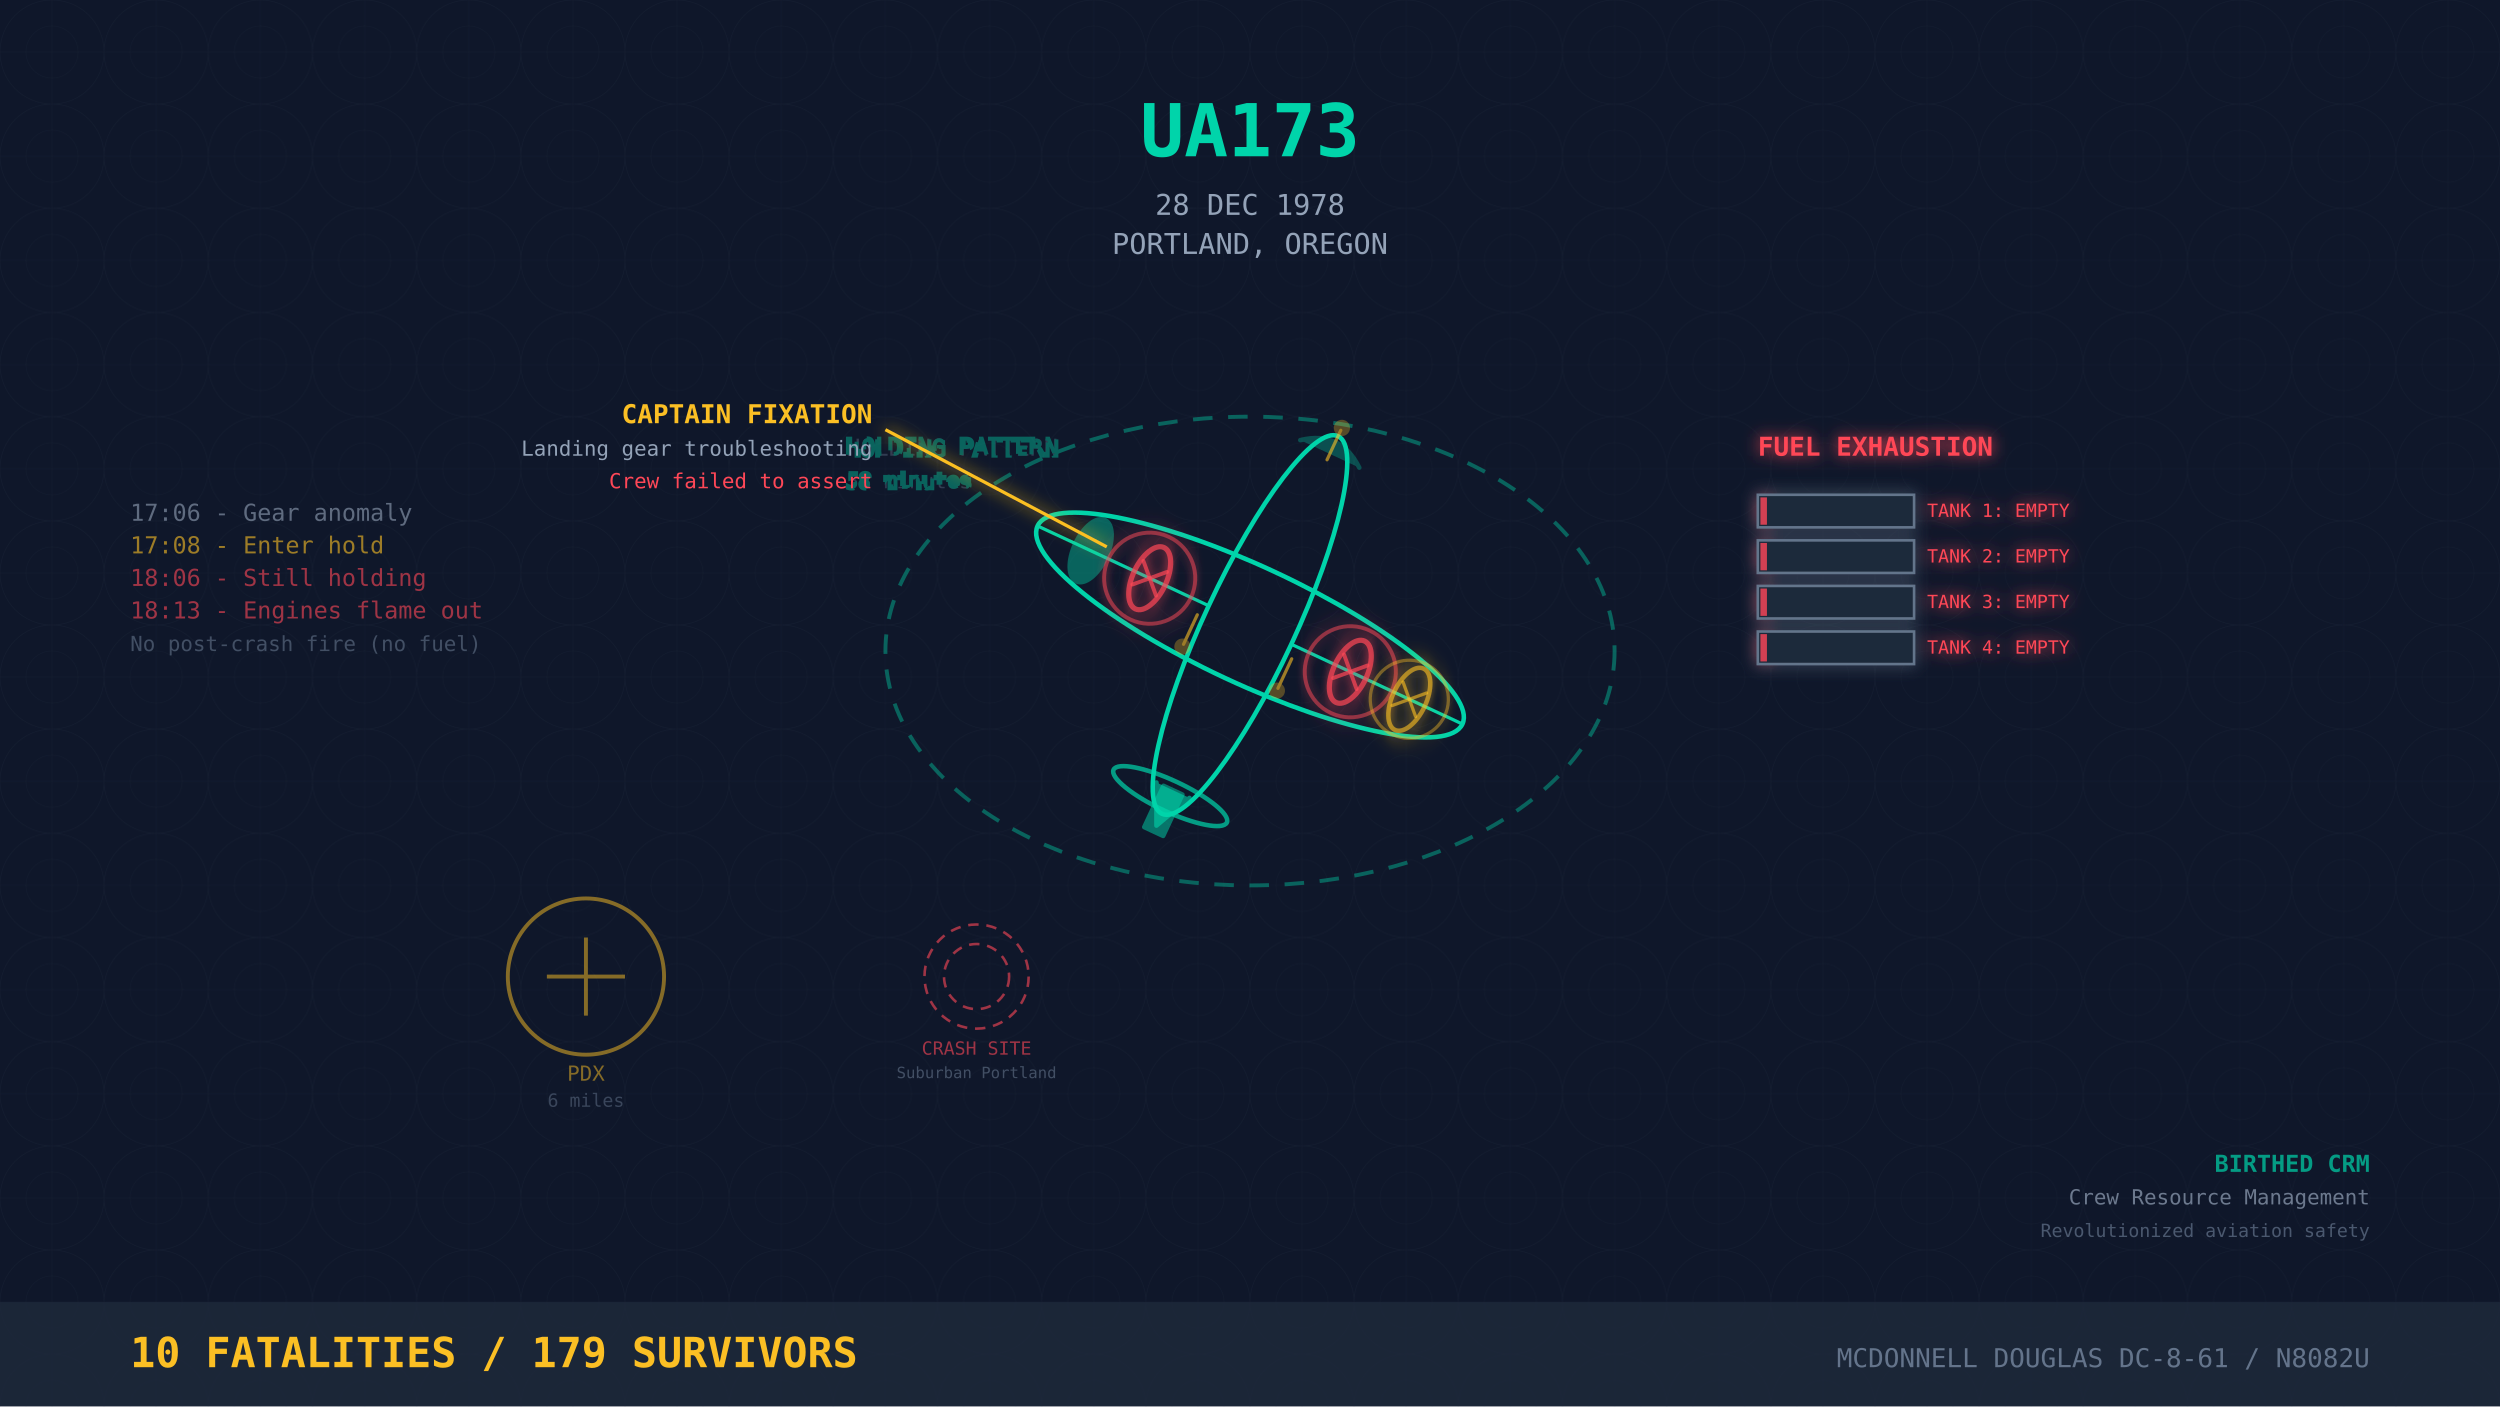
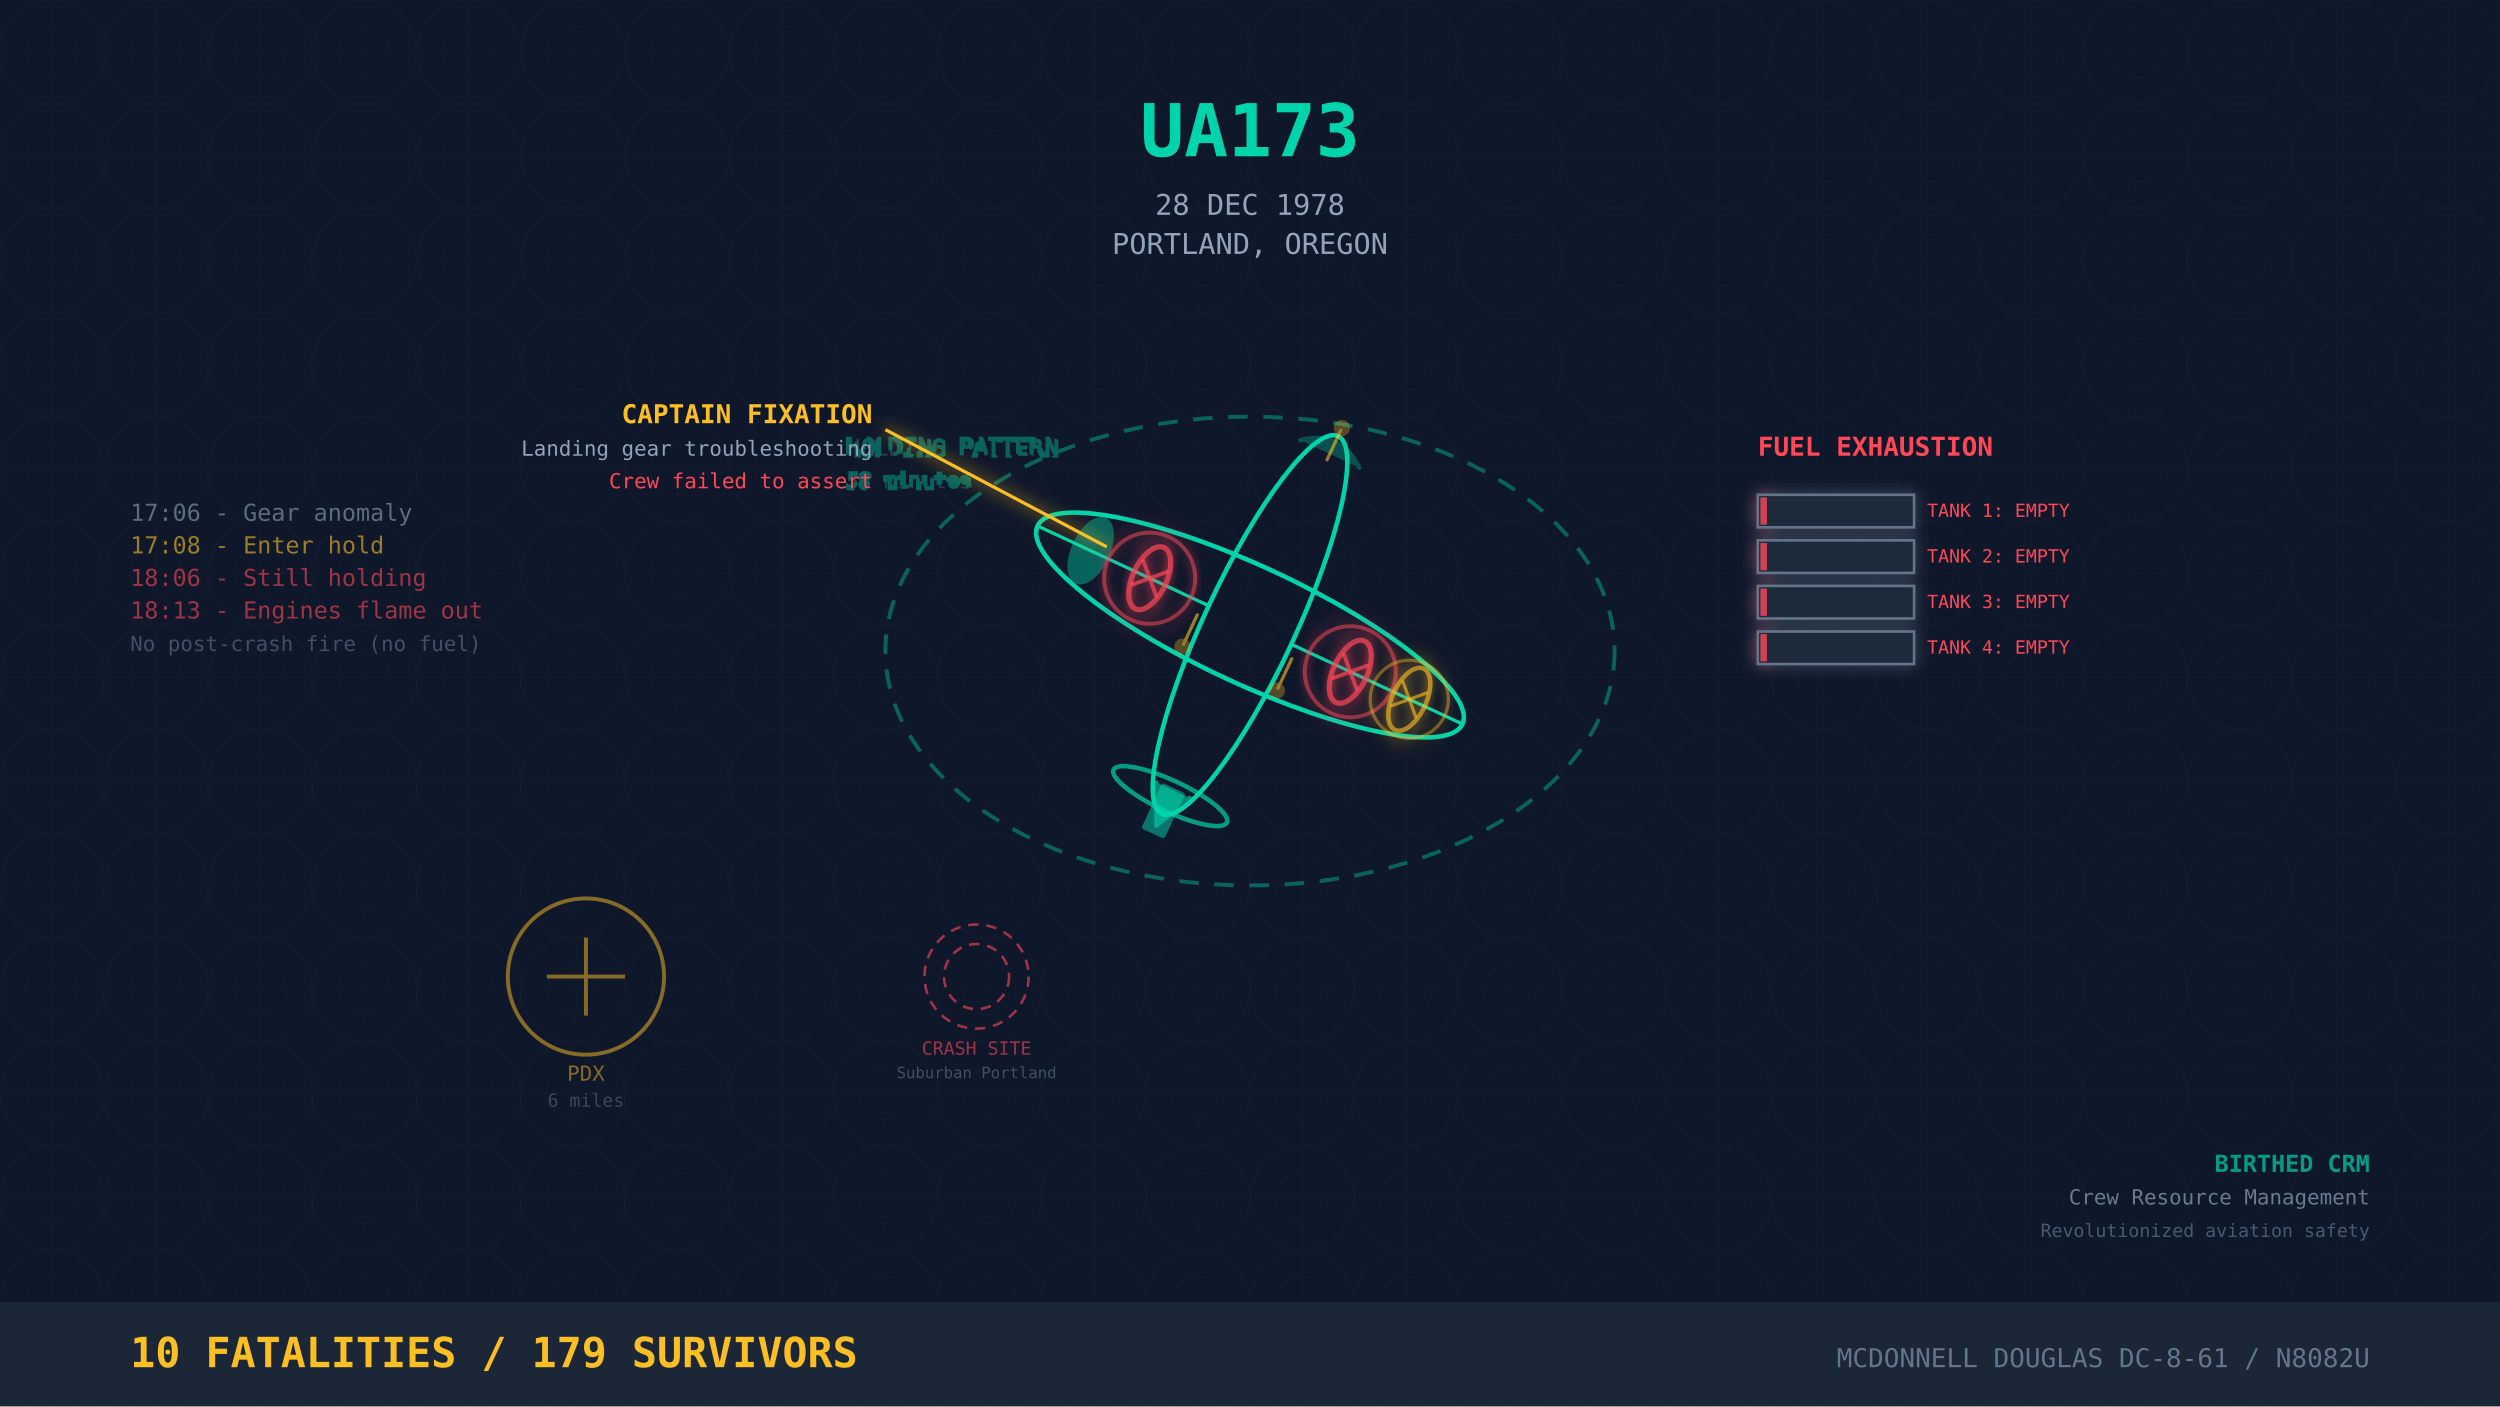
<svg xmlns="http://www.w3.org/2000/svg" width="1920" height="1080" viewBox="0 0 1920 1080">
  <rect width="1920" height="1080" fill="#0f172a" />
  <defs>
    <pattern id="radar-grid" width="80" height="80" patternUnits="userSpaceOnUse">
      <circle cx="40" cy="40" r="40" fill="none" stroke="#1e293b" stroke-width="0.5" opacity="0.4" />
      <circle cx="40" cy="40" r="20" fill="none" stroke="#1e293b" stroke-width="0.5" opacity="0.3" />
      <line x1="40" y1="0" x2="40" y2="80" stroke="#1e293b" stroke-width="0.5" opacity="0.3" />
      <line x1="0" y1="40" x2="80" y2="40" stroke="#1e293b" stroke-width="0.5" opacity="0.3" />
    </pattern>
    <filter id="warning-glow">
      <feGaussianBlur stdDeviation="6" result="coloredBlur" />
      <feMerge>
        <feMergeNode in="coloredBlur" />
        <feMergeNode in="SourceGraphic" />
      </feMerge>
    </filter>
  </defs>
  <rect width="1920" height="1080" fill="url(#radar-grid)" />
  <g opacity="0.4" stroke="#00d4aa" stroke-width="3" fill="none" stroke-dasharray="15,12">
    <ellipse cx="960" cy="500" rx="280" ry="180" />
    <text x="650" y="350" font-family="monospace" font-size="18" fill="#64748b">HOLDING PATTERN</text>
    <text x="650" y="375" font-family="monospace" font-size="16" fill="#64748b">58 minutes</text>
  </g>
  <g opacity="0.5">
    <circle cx="450" cy="750" r="60" stroke="#fbbf24" stroke-width="3" fill="none" />
    <line x1="420" y1="750" x2="480" y2="750" stroke="#fbbf24" stroke-width="3" />
    <line x1="450" y1="720" x2="450" y2="780" stroke="#fbbf24" stroke-width="3" />
    <text x="450" y="830" font-family="monospace" font-size="16" fill="#fbbf24" text-anchor="middle">PDX</text>
    <text x="450" y="850" font-family="monospace" font-size="14" fill="#64748b" text-anchor="middle">6 miles</text>
  </g>
  <g opacity="0.6">
    <circle cx="750" cy="750" r="40" stroke="#ff4757" stroke-width="2" fill="none" stroke-dasharray="8,6" />
    <circle cx="750" cy="750" r="25" stroke="#ff4757" stroke-width="2" fill="none" stroke-dasharray="8,6" />
    <text x="750" y="810" font-family="monospace" font-size="14" fill="#ff4757" text-anchor="middle">CRASH SITE</text>
    <text x="750" y="828" font-family="monospace" font-size="12" fill="#64748b" text-anchor="middle">Suburban Portland</text>
  </g>
  <g transform="translate(960, 480) rotate(25)">
    <g stroke="#00d4aa" stroke-width="3.5" fill="none" stroke-linecap="round" stroke-linejoin="round">
      <ellipse cx="0" cy="0" rx="35" ry="160" />
      <path d="M -25,-145 Q 0,-165 25,-145" fill="#00d4aa" opacity="0.3" />
      <ellipse cx="0" cy="0" rx="180" ry="45" />
      <line x1="-180" y1="0" x2="-35" y2="0" stroke-width="2.5" />
      <line x1="180" y1="0" x2="35" y2="0" stroke-width="2.5" />
      <g>
        <ellipse cx="-135" cy="0" rx="13" ry="26" fill="#00d4aa" opacity="0.4" />
        <g filter="url(#warning-glow)">
          <ellipse cx="-85" cy="0" rx="13" ry="26" stroke="#ff4757" stroke-width="4" fill="none" opacity="0.7" />
          <circle cx="-85" cy="0" r="35" stroke="#ff4757" stroke-width="3" fill="none" opacity="0.5" />
          <line x1="-95" y1="-10" x2="-75" y2="10" stroke="#ff4757" stroke-width="3" opacity="0.7" />
          <line x1="-75" y1="-10" x2="-95" y2="10" stroke="#ff4757" stroke-width="3" opacity="0.7" />
        </g>
        <g filter="url(#warning-glow)">
          <ellipse cx="85" cy="0" rx="13" ry="26" stroke="#ff4757" stroke-width="4" fill="none" opacity="0.7" />
          <circle cx="85" cy="0" r="35" stroke="#ff4757" stroke-width="3" fill="none" opacity="0.5" />
          <line x1="75" y1="-10" x2="95" y2="10" stroke="#ff4757" stroke-width="3" opacity="0.7" />
          <line x1="95" y1="-10" x2="75" y2="10" stroke="#ff4757" stroke-width="3" opacity="0.7" />
        </g>
        <g filter="url(#warning-glow)">
          <ellipse cx="135" cy="0" rx="13" ry="26" stroke="#fbbf24" stroke-width="3.5" fill="none" opacity="0.6" />
          <circle cx="135" cy="0" r="30" stroke="#fbbf24" stroke-width="2.5" fill="none" opacity="0.4" />
          <line x1="125" y1="-10" x2="145" y2="10" stroke="#fbbf24" stroke-width="2.5" opacity="0.6" />
          <line x1="145" y1="-10" x2="125" y2="10" stroke="#fbbf24" stroke-width="2.5" opacity="0.6" />
        </g>
      </g>
      <g stroke="#fbbf24" stroke-width="2.5" opacity="0.6">
        <line x1="0" y1="-140" x2="0" y2="-165" />
        <circle cx="0" cy="-167" r="5" fill="#fbbf24" opacity="0.5" />
        <line x1="-40" y1="10" x2="-40" y2="35" />
        <circle cx="-40" cy="37" r="5" fill="#fbbf24" opacity="0.5" />
        <line x1="40" y1="10" x2="40" y2="35" />
        <circle cx="40" cy="37" r="5" fill="#fbbf24" opacity="0.5" />
      </g>
      <path d="M -14,140 L 0,170 L 14,140" fill="#00d4aa" opacity="0.6" />
      <rect x="-8" y="140" width="16" height="35" fill="#00d4aa" opacity="0.5" />
      <ellipse cx="0" cy="145" rx="48" ry="12" opacity="0.7" />
    </g>
  </g>
-   <g font-family="monospace" filter="url(#warning-glow)">
+   <g font-family="monospace">
    <g transform="translate(1350, 350)">
-       <text x="0" y="0" font-size="20" fill="#ff4757" font-weight="bold">FUEL EXHAUSTION</text>
-       <g transform="translate(0, 30)">
+       <g transform="translate(0, 30)" filter="url(#warning-glow)">
        <rect x="0" y="0" width="120" height="25" stroke="#64748b" stroke-width="2" fill="#1e293b" />
        <rect x="2" y="2" width="5" height="21" fill="#ff4757" opacity="0.8" />
-         <text x="130" y="17" font-size="14" fill="#ff4757">TANK 1: EMPTY</text>
        <rect x="0" y="35" width="120" height="25" stroke="#64748b" stroke-width="2" fill="#1e293b" />
        <rect x="2" y="37" width="5" height="21" fill="#ff4757" opacity="0.8" />
-         <text x="130" y="52" font-size="14" fill="#ff4757">TANK 2: EMPTY</text>
        <rect x="0" y="70" width="120" height="25" stroke="#64748b" stroke-width="2" fill="#1e293b" />
        <rect x="2" y="72" width="5" height="21" fill="#ff4757" opacity="0.8" />
-         <text x="130" y="87" font-size="14" fill="#ff4757">TANK 3: EMPTY</text>
        <rect x="0" y="105" width="120" height="25" stroke="#64748b" stroke-width="2" fill="#1e293b" />
        <rect x="2" y="107" width="5" height="21" fill="#ff4757" opacity="0.8" />
-         <text x="130" y="122" font-size="14" fill="#ff4757">TANK 4: EMPTY</text>
      </g>
+       <text x="0" y="0" font-size="20" fill="#ff4757" font-weight="bold">FUEL EXHAUSTION</text>
+       <text x="130" y="47" font-size="14" fill="#ff4757">TANK 1: EMPTY</text>
+       <text x="130" y="82" font-size="14" fill="#ff4757">TANK 2: EMPTY</text>
+       <text x="130" y="117" font-size="14" fill="#ff4757">TANK 3: EMPTY</text>
+       <text x="130" y="152" font-size="14" fill="#ff4757">TANK 4: EMPTY</text>
    </g>
  </g>
  <g font-family="monospace" text-anchor="middle">
    <text x="960" y="120" font-size="56" fill="#00d4aa" font-weight="bold">UA173</text>
    <text x="960" y="165" font-size="22" fill="#94a3b8">28 DEC 1978</text>
    <text x="960" y="195" font-size="22" fill="#94a3b8">PORTLAND, OREGON</text>
  </g>
  <g font-family="monospace" fill="#fbbf24">
    <line x1="850" y1="420" x2="680" y2="330" stroke="#fbbf24" stroke-width="2.5" filter="url(#warning-glow)" />
    <text x="670" y="325" font-size="20" font-weight="bold" text-anchor="end">CAPTAIN FIXATION</text>
    <text x="670" y="350" font-size="16" fill="#94a3b8" text-anchor="end">Landing gear troubleshooting</text>
    <text x="670" y="375" font-size="16" fill="#ff4757" text-anchor="end">Crew failed to assert</text>
  </g>
  <g font-family="monospace" opacity="0.6">
    <text x="100" y="400" font-size="18" fill="#94a3b8">17:06 - Gear anomaly</text>
    <text x="100" y="425" font-size="18" fill="#fbbf24">17:08 - Enter hold</text>
    <text x="100" y="450" font-size="18" fill="#ff4757">18:06 - Still holding</text>
    <text x="100" y="475" font-size="18" fill="#ff4757">18:13 - Engines flame out</text>
    <text x="100" y="500" font-size="16" fill="#64748b">No post-crash fire (no fuel)</text>
  </g>
  <g font-family="monospace" opacity="0.7">
    <text x="1820" y="900" font-size="18" fill="#00d4aa" text-anchor="end" font-weight="bold">BIRTHED CRM</text>
    <text x="1820" y="925" font-size="16" fill="#94a3b8" text-anchor="end">Crew Resource Management</text>
    <text x="1820" y="950" font-size="14" fill="#64748b" text-anchor="end">Revolutionized aviation safety</text>
  </g>
  <g>
    <rect x="0" y="1000" width="1920" height="80" fill="#1e293b" opacity="0.8" />
    <text x="100" y="1050" font-family="monospace" font-size="32" fill="#fbbf24" font-weight="bold">10 FATALITIES / 179 SURVIVORS</text>
    <text x="1820" y="1050" font-family="monospace" font-size="20" fill="#64748b" text-anchor="end">MCDONNELL DOUGLAS DC-8-61 / N8082U</text>
  </g>
</svg>
